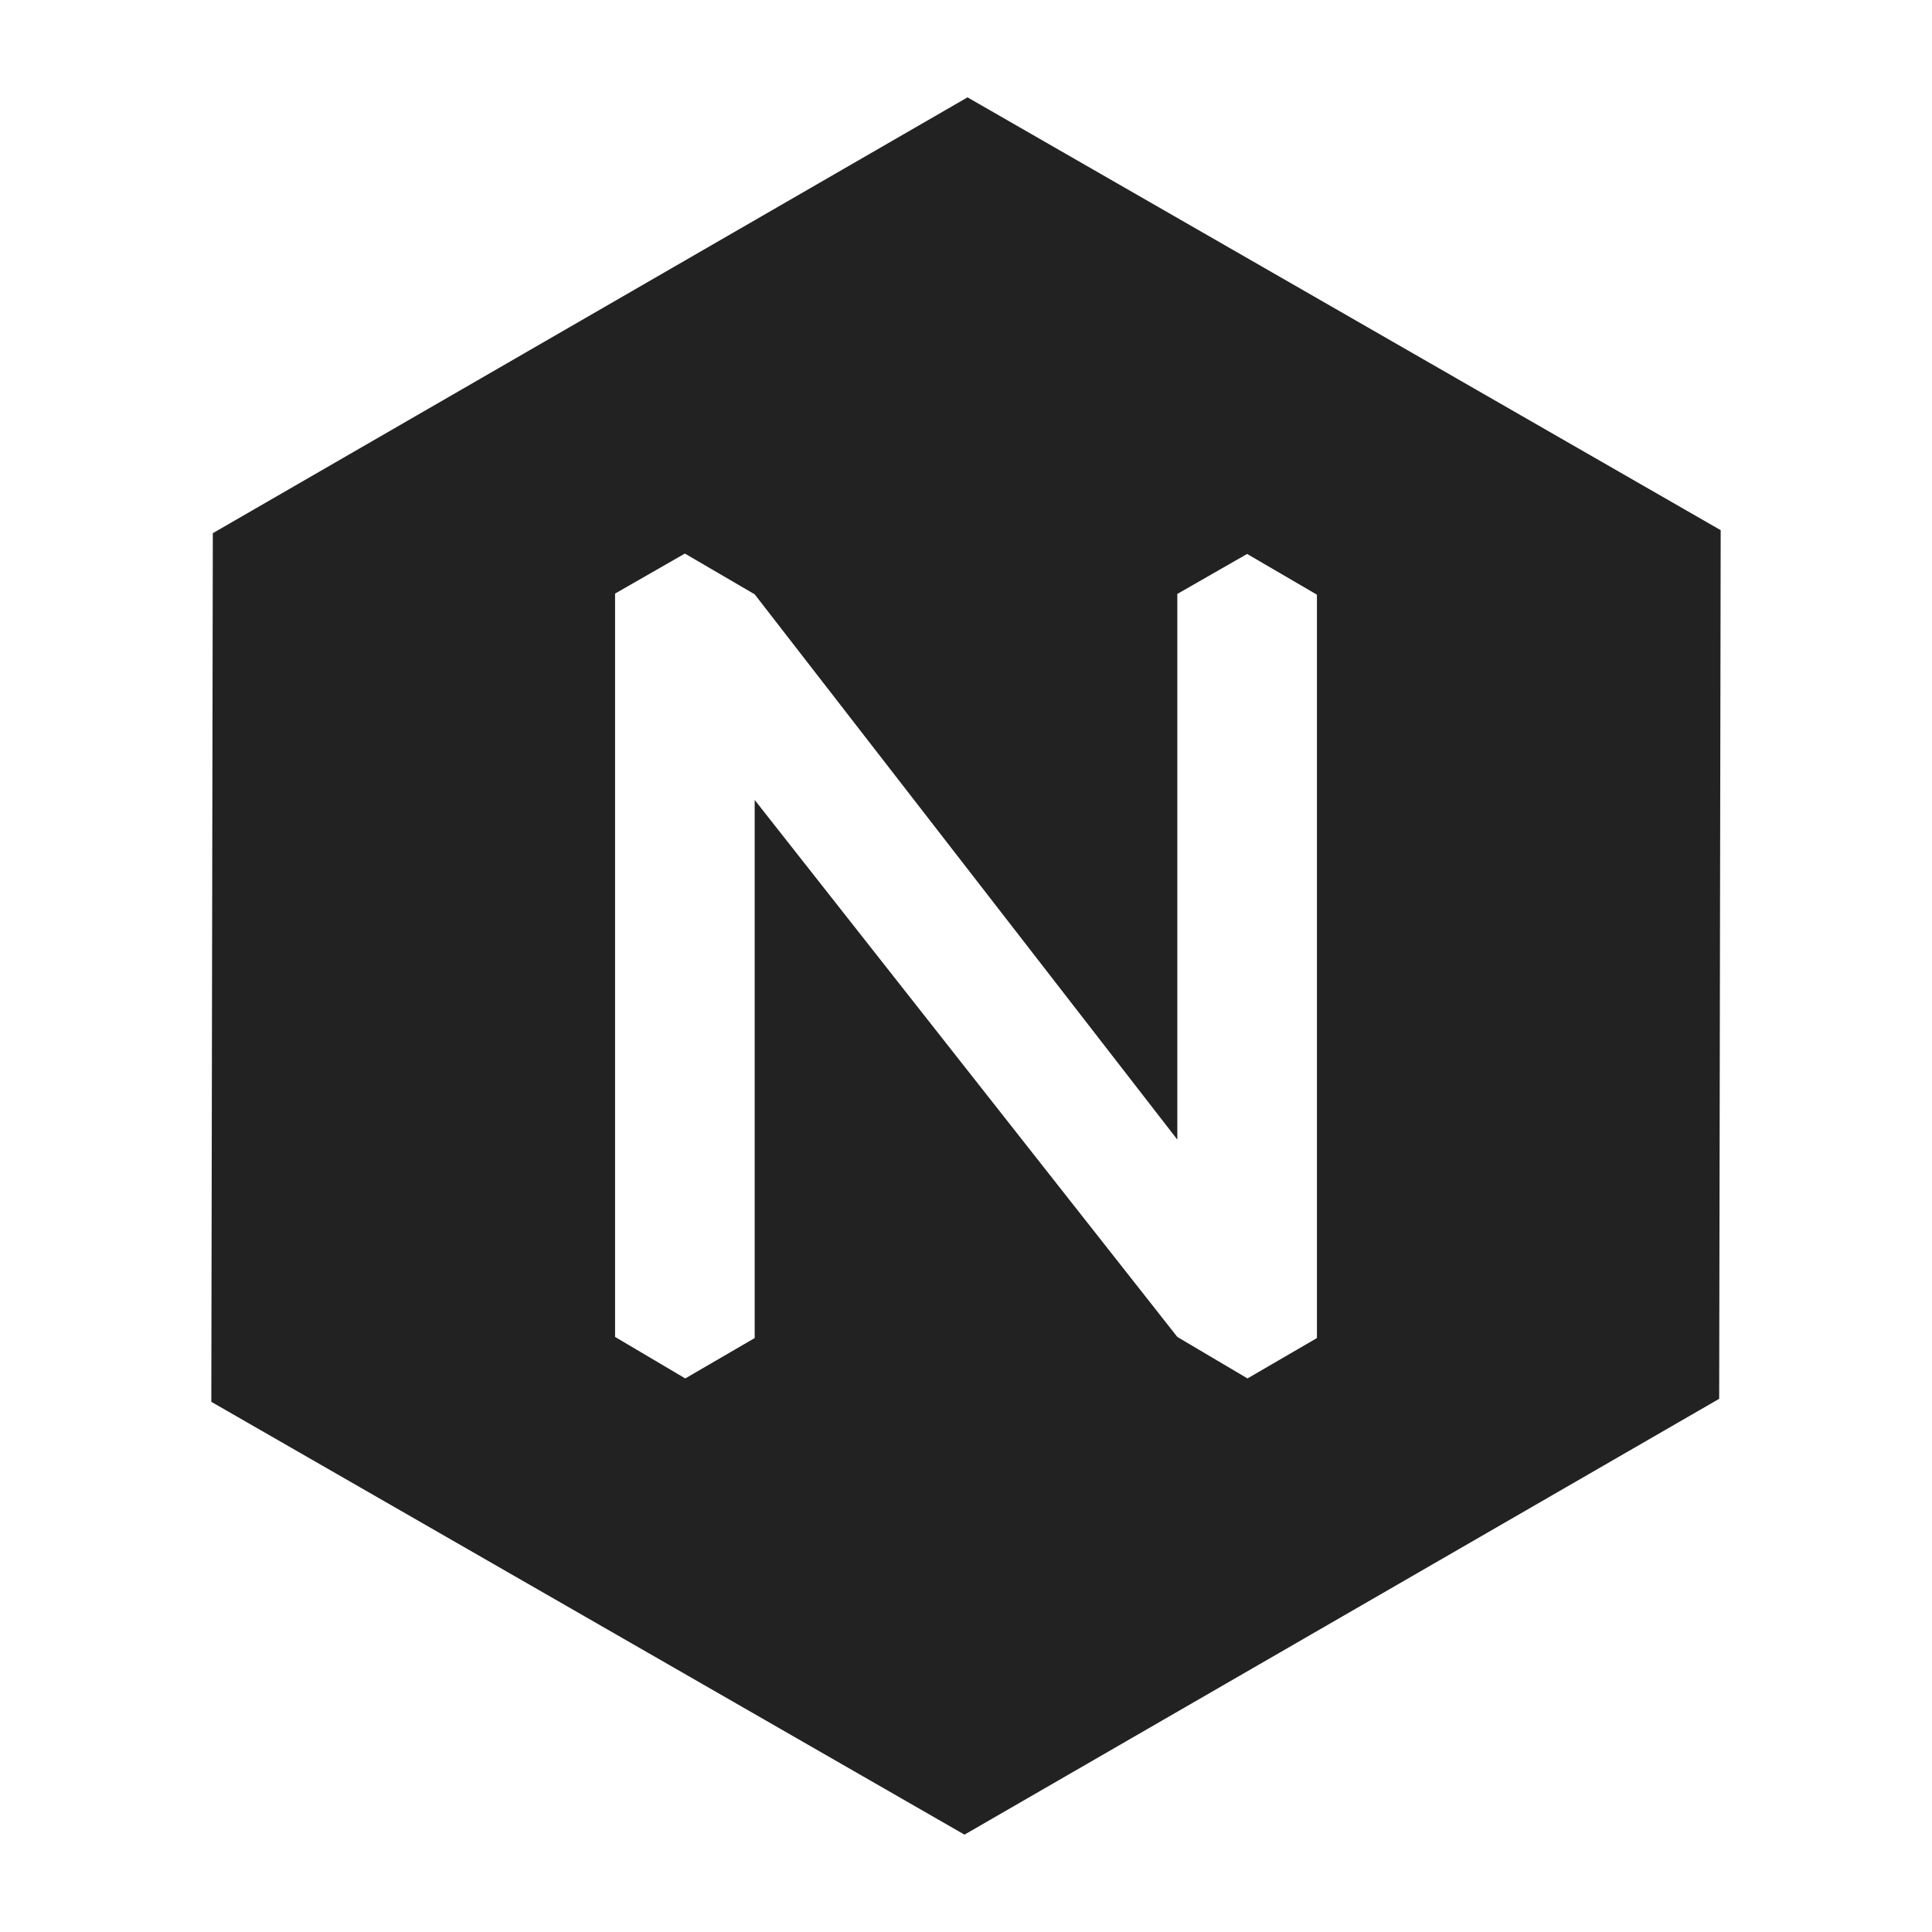
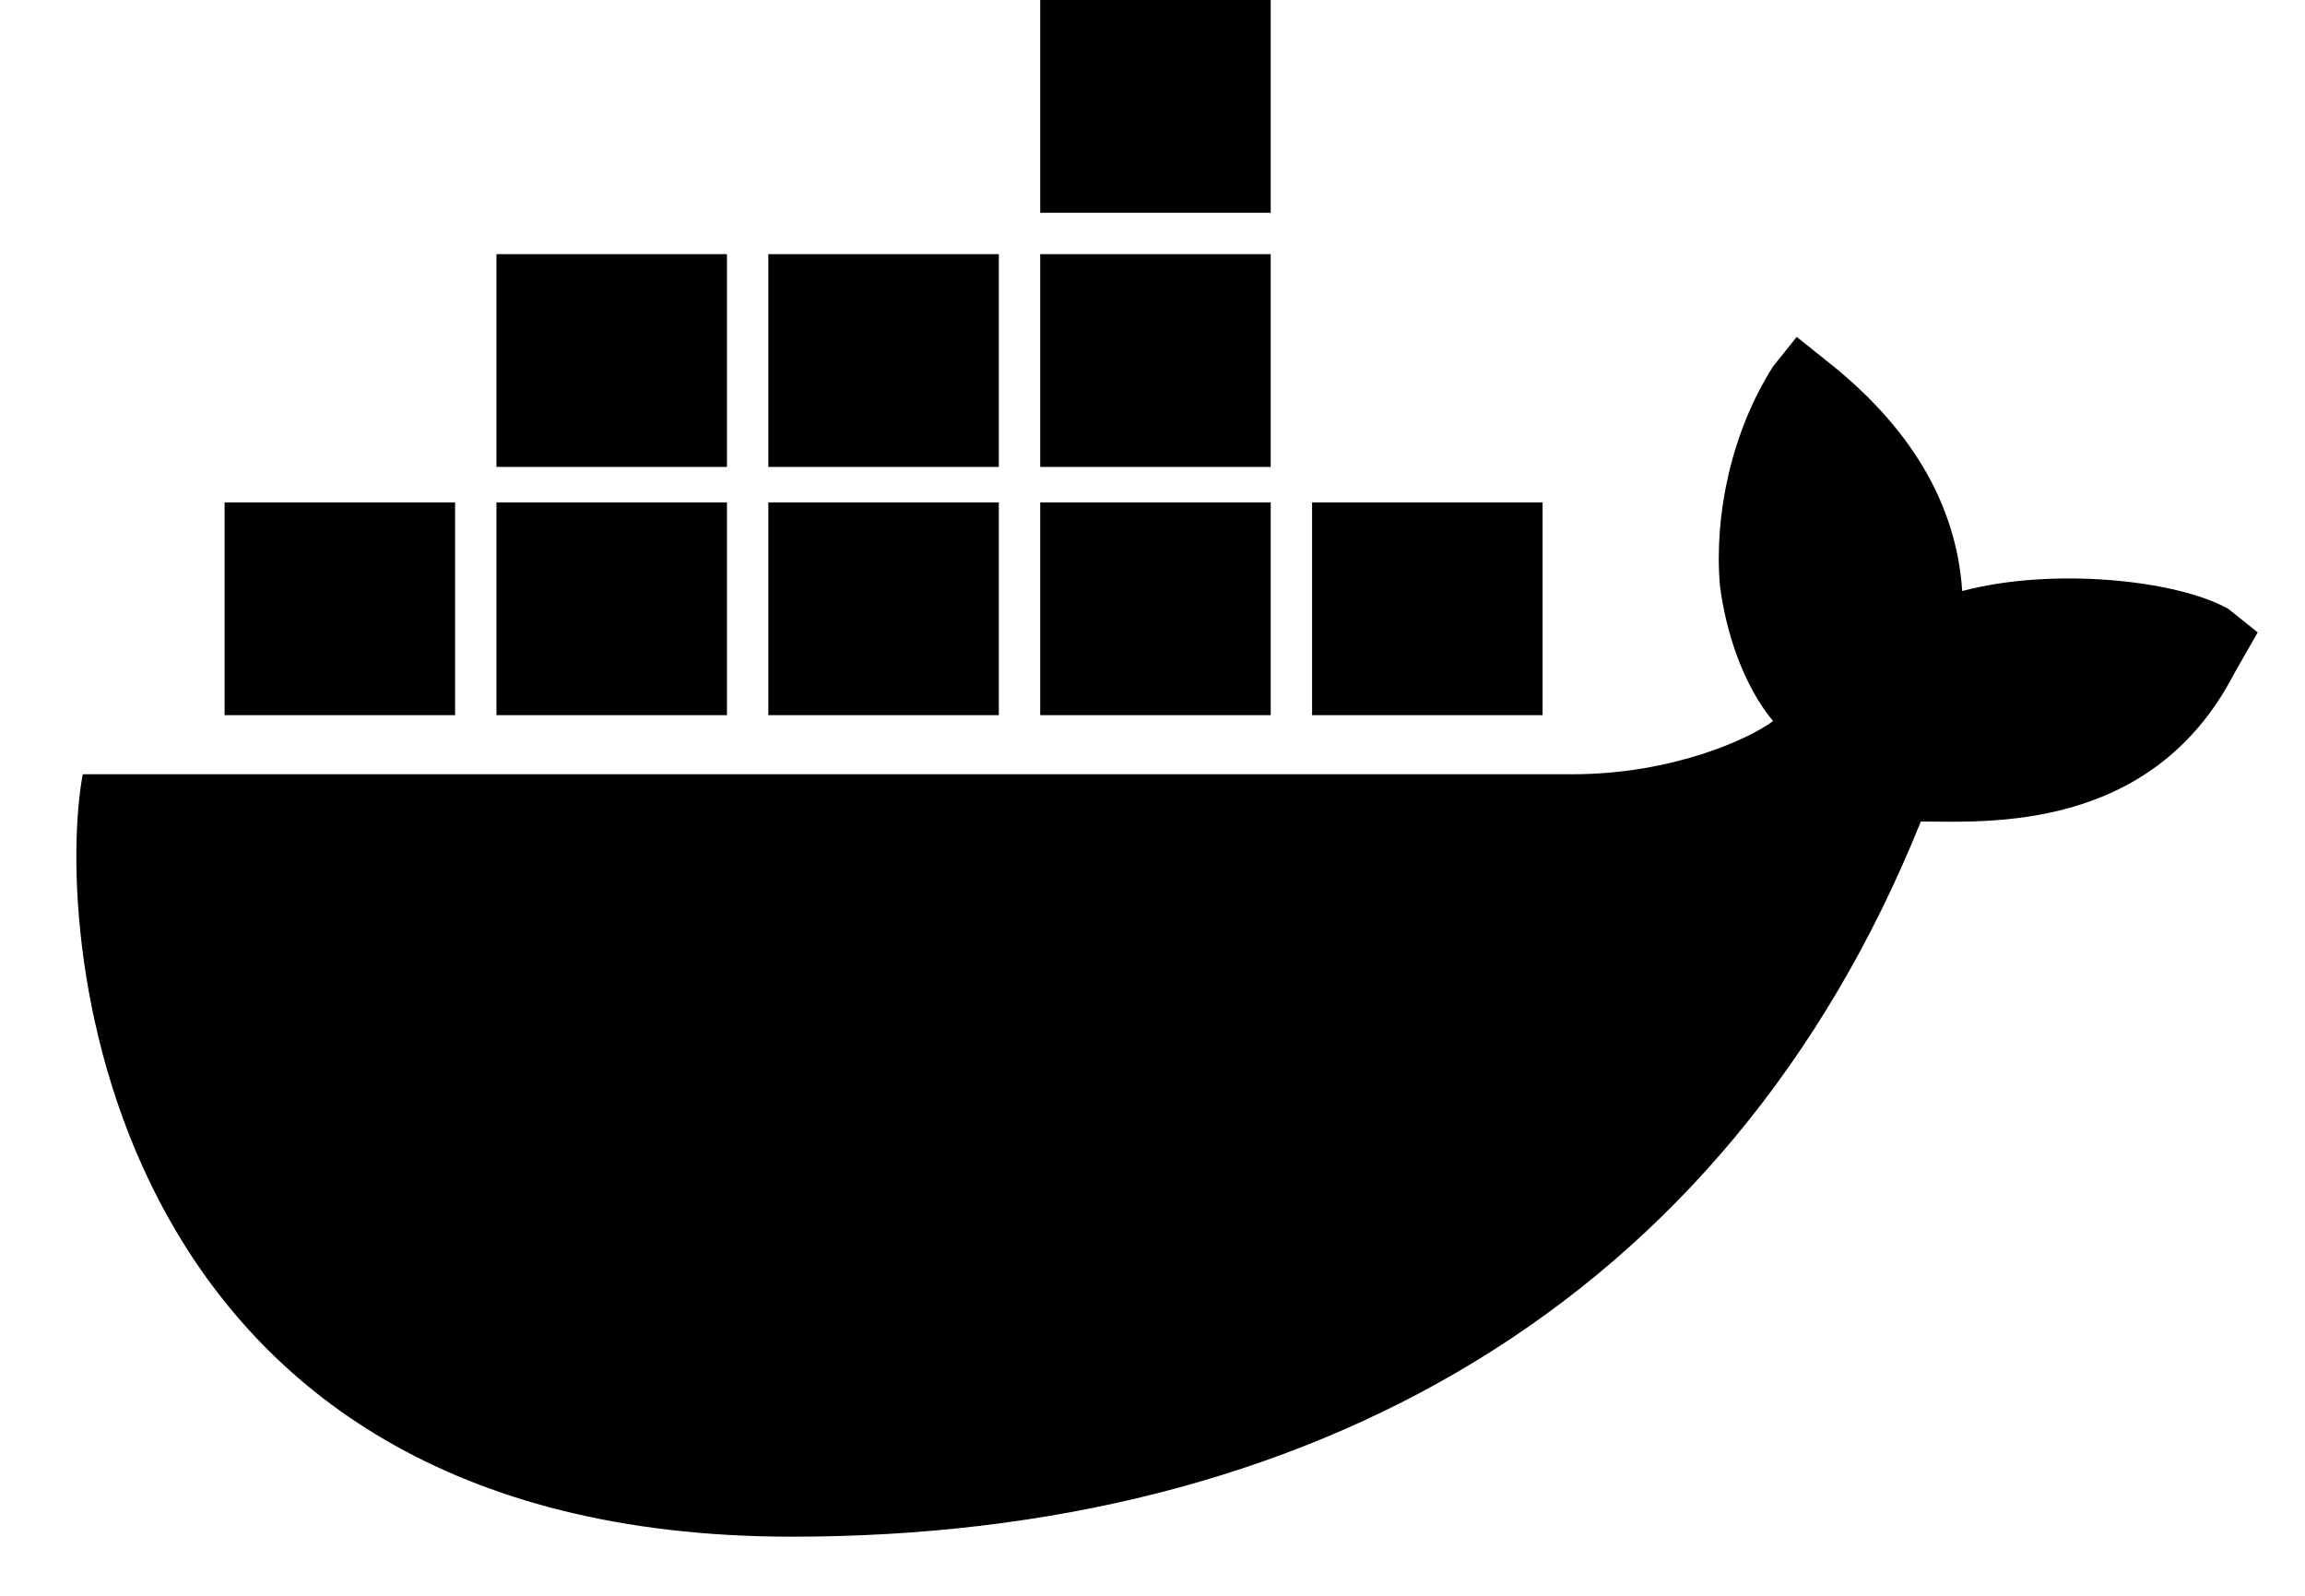
- <svg xmlns="http://www.w3.org/2000/svg" xml:space="preserve" enable-background="new 0 0 512 512" viewBox="0 0 512 512" height="512px" width="512px" y="0px" x="0px" id="NexT" version="1.1">
-   <defs id="defs3388" />
-   <path style="fill:#222222;fill-opacity:1" id="path3384" d="M 256.4,25.8 56.4,141.3 56,371.5 255.6,486.2 455.6,370.7 456,140.5 Z m 92.6,328.8 -18.4,10.7 -18.6,-11 0,0 -112,-142.3 0,142.6 -18.4,10.7 -18.6,-11 0,-197 18.5,-10.6 18.5,10.8 0,0 112,144.5 0,-144.6 18.5,-10.6 18.5,10.8 z" />
+ <svg xmlns="http://www.w3.org/2000/svg" width="39px" height="27px" viewBox="0 0 39 27" version="1.1">
+   <g transform="translate(1, 0)" fill-rule="nonzero" fill="#000000">
+     <path d="M32.2,10 C32.1,8.5 31.3,7.2 29.9,6.1 L29.4,5.7 L29,6.2 C28.3,7.3 28,8.7 28.1,9.9 C28.2,10.7 28.5,11.6 29,12.2 C28.6,12.5 27.3,13.1 25.6,13.1 L0.4,13.1 C-0.1,15.8 0.7,26 12.4,26 C21.1,26 28.2,22.1 31.5,13.9 C32.6,13.9 35.4,14.1 36.8,11.4 C36.8,11.4 37.2,10.7 37.2,10.7 L36.7,10.3 C35.8,9.8 33.7,9.6 32.2,10 Z" stroke-width="0.7" />
+     <rect x="16.6" y="0" width="3.9" height="3.6" />
+     <rect x="16.6" y="4.3" width="3.9" height="3.6" />
+     <rect x="12" y="4.3" width="3.9" height="3.6" />
+     <rect x="7.4" y="4.3" width="3.9" height="3.6" />
+     <rect x="2.8" y="8.5" width="3.9" height="3.6" />
+     <rect x="7.4" y="8.5" width="3.9" height="3.6" />
+     <rect x="12" y="8.5" width="3.9" height="3.6" />
+     <rect x="16.6" y="8.5" width="3.9" height="3.6" />
+     <rect x="21.2" y="8.5" width="3.9" height="3.6" />
+   </g>
</svg>
